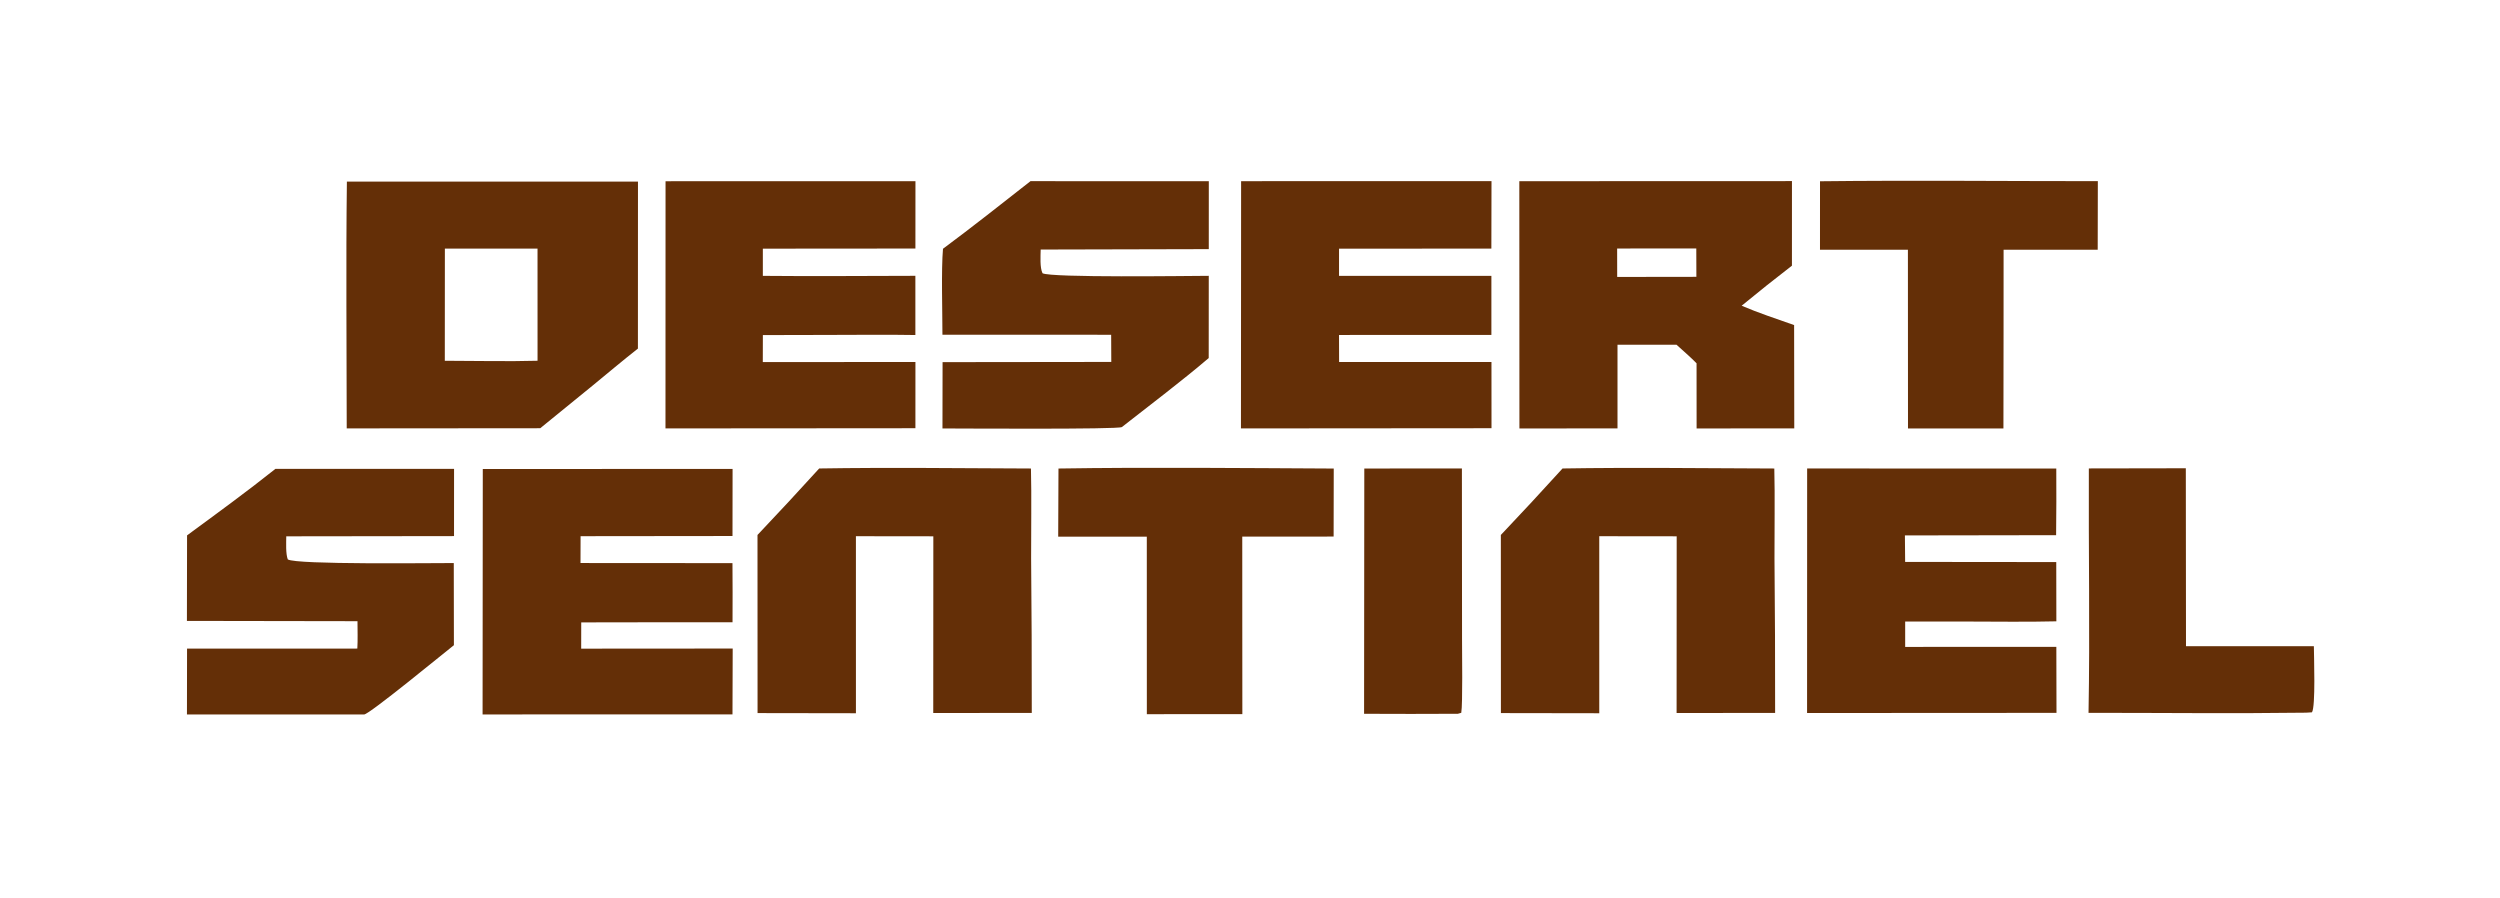
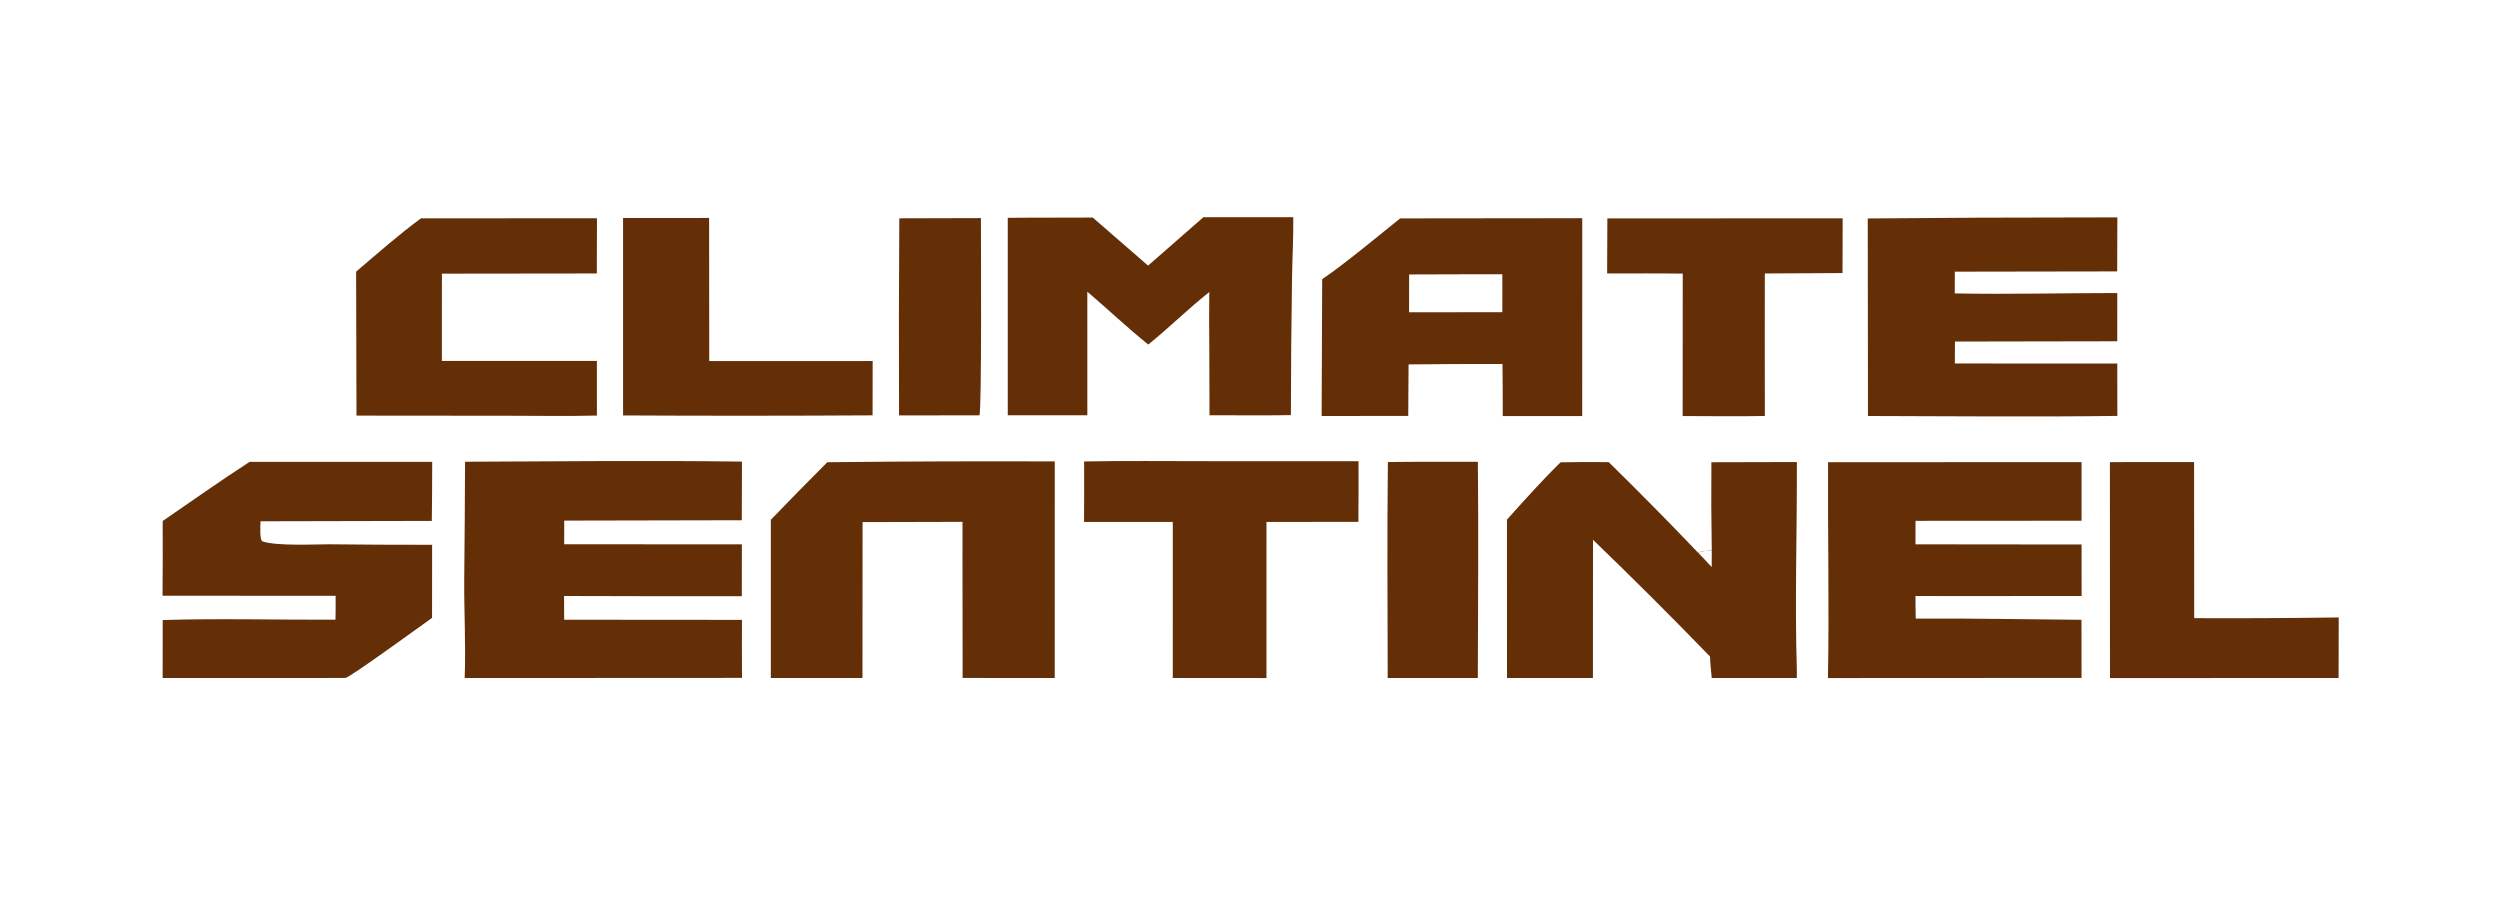
<svg xmlns="http://www.w3.org/2000/svg" role="img" aria-label="Climate Sentinel" width="2033" height="730" viewBox="0 0 2033 730" fill="none">
-   <path d="M518.8 147.67L518.748 283.479C506.383 293.172 493.696 303.908 481.483 313.902L439.311 348.238L281.956 348.37C281.925 281.812 281.249 214.128 282.087 147.66L518.8 147.67ZM361.718 293.377C385.916 293.387 413.208 294.053 437.132 293.361L437.116 202.185L361.771 202.174L361.718 293.377Z" fill="#642F07" />
-   <path d="M1457.2 216.048C1443.39 226.679 1429.77 237.537 1416.32 248.614C1429.46 254.28 1445.35 259.561 1458.98 264.341L1459.1 348.375L1427.24 348.394L1379.68 348.416L1379.64 295.429C1375.06 290.697 1368.29 284.869 1363.31 280.314L1315.35 280.323V348.364L1235.59 348.438L1235.51 147.348L1457.22 147.269L1457.2 216.048ZM1315.06 202.087L1315.1 225.21L1379.5 225.118L1379.43 202.05L1315.06 202.087Z" fill="#642F07" />
-   <path d="M1009.27 147.326L1212.89 147.312L1212.78 202.145L1088.91 202.242L1088.9 224.328L1212.8 224.323V272.35L1135.89 272.346L1088.89 272.405L1088.96 294.396L1212.86 294.363L1212.89 348.229L1009.14 348.392L1009.27 147.326Z" fill="#642F07" />
-   <path d="M541.224 147.379L744.451 147.341L744.412 202.109L620.347 202.21L620.346 224.329C661.451 224.745 703.236 224.362 744.382 224.295L744.383 272.437C720.548 272.018 695.668 272.376 671.75 272.372L620.364 272.49L620.305 294.43L744.43 294.385L744.412 348.231L541.168 348.388L541.224 147.379Z" fill="#642F07" />
-   <path d="M392.602 381.395L595.737 381.332L595.669 435.884L472.129 436.024L472.068 457.855L595.642 457.94C595.769 473.961 595.786 489.982 595.694 506.003L524.099 506.047L472.659 506.129L472.621 527.481L595.828 527.393L595.657 580.944L392.437 580.985L392.602 381.395Z" fill="#642F07" />
-   <path d="M1469.57 380.97L1672.17 381.022C1672.29 399.082 1672.23 417.143 1672.03 435.203L1549.07 435.405L1549.26 456.952L1672.15 457.078L1672.23 505.259C1648.44 505.87 1623.08 505.447 1599.17 505.435L1549.29 505.447V526.062L1672.22 526.046L1672.34 579.708L1469.51 579.823L1469.57 380.97Z" fill="#642F07" />
-   <path d="M1270.66 380.962C1326.97 380.042 1386.41 380.768 1442.87 380.992C1443.45 404.631 1442.93 430.277 1443.01 454.087C1443.41 495.977 1443.58 537.868 1443.53 579.759L1363.41 579.81L1363.47 465.531L1363.48 436.122L1300.52 436.047L1300.53 580.009L1220.54 579.883L1220.49 435.029C1237.42 417.192 1254.14 399.169 1270.66 380.962Z" fill="#642F07" />
-   <path d="M666.17 380.962C722.472 380.042 781.913 380.768 838.375 380.992C838.957 404.631 838.432 430.277 838.512 454.087C838.911 495.977 839.083 537.868 839.037 579.759L758.918 579.81L758.975 465.531L758.986 436.122L696.028 436.047L696.039 580.009L616.046 579.883L616 435.029C632.921 417.192 649.649 399.169 666.17 380.962Z" fill="#642F07" />
-   <path d="M838.006 147.32L983.002 147.358L982.979 202.591L846.281 202.929C846.184 208.31 845.526 217.642 847.78 222.198C854.538 225.966 966.274 224.372 982.967 224.303L982.922 291.174C961.068 309.826 935.001 329.5 912.287 347.304C908.772 349.282 781.499 348.429 766.415 348.417L766.502 294.492L903.705 294.324L903.595 272.234L766.391 272.207C766.402 253.727 765.344 219.335 766.84 202.289C790.634 184.633 814.667 165.607 838.006 147.32Z" fill="#642F07" />
-   <path d="M223.941 381.308L369.244 381.267L369.212 435.954L232.786 436.135C232.769 441.528 232.245 450.187 234.029 454.905C240.884 459.315 351.687 457.836 369.011 457.876L369.114 524.673C360.688 531.279 300.355 580.904 296.102 581.015L152.027 581L152.111 527.457L290.578 527.413C291.008 520.832 290.726 511.908 290.709 505.149L152 504.921L152.119 435.359C175.503 418.183 201.363 399.325 223.941 381.308Z" fill="#642F07" />
-   <path d="M1480.03 147.408C1554.73 146.538 1631.13 147.332 1705.96 147.321L1705.85 203.071L1629.32 203.085L1629.29 272.283L1629.19 348.434L1551.58 348.446L1551.51 203.071L1480.01 203.103L1480.03 147.408Z" fill="#642F07" />
-   <path d="M860.756 381.003C933.722 379.869 1011.49 380.654 1084.6 381.019L1084.5 436.332L1010.21 436.381L1010.23 504.352L1010.28 580.725L932.614 580.767L932.58 436.407L860.527 436.398L860.756 381.003Z" fill="#642F07" />
-   <path d="M1698.64 380.933L1777.51 380.793L1777.65 525.507L1881.63 525.465C1881.7 533.824 1883.13 574.616 1880.09 579.258L1875.19 579.554C1816.8 580.344 1756.91 579.667 1698.39 579.681C1699.6 514.439 1698.33 446.531 1698.64 380.933Z" fill="#642F07" />
-   <path d="M1109.45 381.002L1188.82 380.929L1188.93 519.969C1188.93 529.653 1189.54 572.947 1188.3 579.655L1185.55 580.445C1160.13 580.593 1134.7 580.597 1109.27 580.456L1109.45 381.002Z" fill="#642F07" />
+   <path d="M378.188 375.484C452.513 375.135 529.111 374.397 603.371 375.367L603.23 423.056L458.838 423.359L458.801 442.604L603.295 442.65L603.251 484.848L536.1 484.842L458.7 484.662L458.775 503.957L603.368 504.069C603.211 519.704 603.377 535.602 603.409 551.26L377.859 551.377C378.909 524.403 377.302 497.602 377.509 470.801C377.753 438.955 378.156 407.349 378.188 375.484Z" fill="#642F07" />
+   <path d="M1486.56 375.858L1692.72 375.807L1692.71 423.461L1557.71 423.548L1557.67 442.64L1692.73 442.787L1692.77 484.671L1624.12 484.699L1557.66 484.692C1557.61 490.731 1557.79 496.999 1557.88 503.058C1601.94 502.726 1648.44 503.7 1692.66 504.019L1692.7 551.279L1486.48 551.392C1487.58 493.923 1486.29 433.62 1486.56 375.858Z" fill="#642F07" />
+   <path d="M1269.07 375.946C1282.12 375.702 1295.18 375.656 1308.23 375.806C1332.89 400.006 1357.16 424.603 1381.02 449.588C1383.44 447.929 1388.84 447.907 1392.01 447.648C1391.6 423.733 1391.49 399.813 1391.7 375.896L1461.21 375.731C1461.43 431.822 1459.46 487.878 1461.18 543.99C1461.25 546.402 1461.24 548.915 1461.2 551.328L1391.97 551.344C1391.48 545.792 1390.76 539.345 1390.57 533.853C1359.39 501.69 1327.67 470.052 1295.43 438.95L1295.36 551.364L1225.5 551.343L1225.46 422.53C1239.41 407.066 1254.17 390.445 1269.07 375.946Z" fill="#642F07" />
+   <path d="M1381.02 449.588C1383.44 447.929 1388.84 447.907 1392.01 447.648L1391.95 461.127C1388.45 457.428 1384.59 453.129 1381.02 449.588Z" fill="#FEFEFE" />
+   <path d="M202.957 375.598L351.475 375.616C351.463 391.61 351.358 407.605 351.159 423.598L211.875 423.903C211.734 427.383 210.997 439.442 213.51 440.285C225.309 444.243 257.13 442.567 267.852 442.612C295.701 442.913 323.55 443.054 351.4 443.035L351.35 502.469C342.877 508.413 284.454 551.069 280.865 551.318L132.262 551.364L132.307 504.222C176.717 502.762 227.788 504.135 272.818 503.938C272.997 497.603 272.914 490.894 272.944 484.525L132.184 484.438C132.347 464.191 132.381 443.942 132.286 423.694C156.762 406.931 177.592 392.014 202.957 375.598Z" fill="#642F07" />
+   <path d="M672.757 375.883C734.419 375.211 796.085 374.992 857.75 375.226L857.721 551.375L782.796 551.309L782.696 455.001L782.715 424.365L701.445 424.573L701.36 551.34L626.842 551.356L626.835 422.699C641.99 406.945 657.298 391.339 672.757 375.883Z" fill="#642F07" />
+   <path d="M1286.66 338.343L1222.03 338.336C1222.16 324.451 1221.89 309.912 1221.82 295.985C1196.37 295.946 1170.91 296.063 1145.45 296.334L1145.18 338.225L1074.75 338.293L1075.2 227.016C1093.28 214.836 1121.07 191.641 1138.62 177.599L1286.68 177.43L1286.66 338.343ZM1145.9 223.185L1145.86 253.954L1170.85 253.927L1221.68 253.859C1221.69 243.643 1221.8 233.254 1221.68 223.055L1197.9 223.026L1145.9 223.185Z" fill="#642F07" />
+   <path d="M1608.79 177.02L1721.84 176.778L1721.69 220.703L1589.66 220.92L1589.62 238.6C1632.12 239.435 1678.9 238.305 1721.77 238.293L1721.75 277.521L1589.78 277.752L1589.68 295.593L1721.78 295.619L1721.83 338.226C1654.9 339.09 1586.08 338.452 1519.03 338.286L1518.86 177.642L1608.79 177.02Z" fill="#642F07" />
+   <path d="M978.645 176.609L1051.69 176.613C1051.88 192.478 1050.92 209.97 1050.68 226.086C1050.1 263.247 1049.79 300.412 1049.76 337.577C1027.94 337.937 1005.44 337.667 983.565 337.67L983.405 284.27C983.255 268.683 983.235 253.095 983.365 237.508C967.045 250.396 950.535 266.669 933.785 280.173C917.97 267.551 900.081 250.761 884.214 237.193L884.227 337.67L819.518 337.719L819.509 177.125L836.081 177.027L888.62 176.913L933.615 215.994L978.645 176.609Z" fill="#642F07" />
+   <path d="M342.332 177.547L485.458 177.493L485.331 222.388L359.357 222.542L359.338 293.509L458.696 293.518L485.384 293.53L485.414 337.932C461.779 338.561 435.858 338.08 412.107 338.089L289.89 337.979L289.594 220.905C306.445 206.525 324.593 190.576 342.332 177.547Z" fill="#642F07" />
+   <path d="M981.805 375.021L1104.76 375.057C1104.82 391.498 1104.78 407.938 1104.65 424.378L1029.9 424.441L1029.88 551.388L1004.12 551.346L953.705 551.351L953.715 424.431L881.547 424.445C881.732 408.155 881.589 391.569 881.605 375.253C914.442 374.612 948.855 375.055 981.805 375.021Z" fill="#642F07" />
+   <path d="M1715.77 375.783L1784.24 375.755L1784.32 502.678C1823.5 502.845 1862.68 502.658 1901.85 502.117L1901.75 551.344L1715.85 551.405L1715.77 375.783Z" fill="#642F07" />
+   <path d="M506.674 177.294L576.661 177.246L576.746 293.628L709.649 293.591L709.583 337.761C641.952 338.16 574.319 338.185 506.687 337.837L506.674 177.294Z" fill="#642F07" />
+   <path d="M1307.11 177.611L1498.46 177.537L1498.33 222.057L1435.16 222.39L1435.11 276.211L1435.18 338.26C1413.35 338.735 1390.26 338.344 1368.33 338.324L1368.4 222.499C1348.02 222.237 1327.33 222.41 1306.92 222.406L1307.11 177.611Z" fill="#642F07" />
+   <path d="M1128.63 375.737C1152.86 375.399 1177.54 375.594 1201.8 375.55C1202.41 433.639 1201.92 493.251 1201.76 551.374L1128.47 551.352C1128.42 493.058 1127.92 433.968 1128.63 375.737Z" fill="#642F07" />
+   <path d="M731.311 177.53L797.681 177.351C797.657 191.735 798.481 335.002 796.429 337.753L731.102 337.798C730.885 284.376 730.954 230.952 731.311 177.53Z" fill="#642F07" />
</svg>
